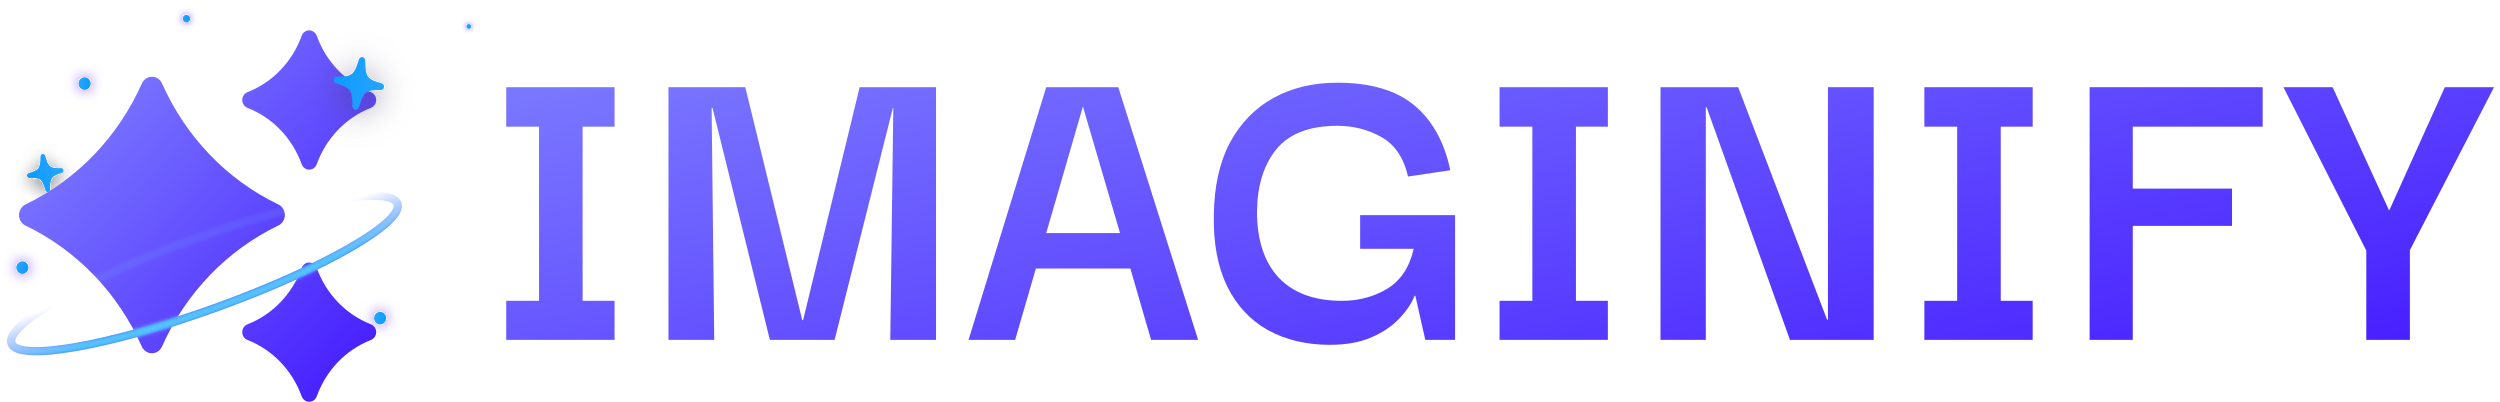
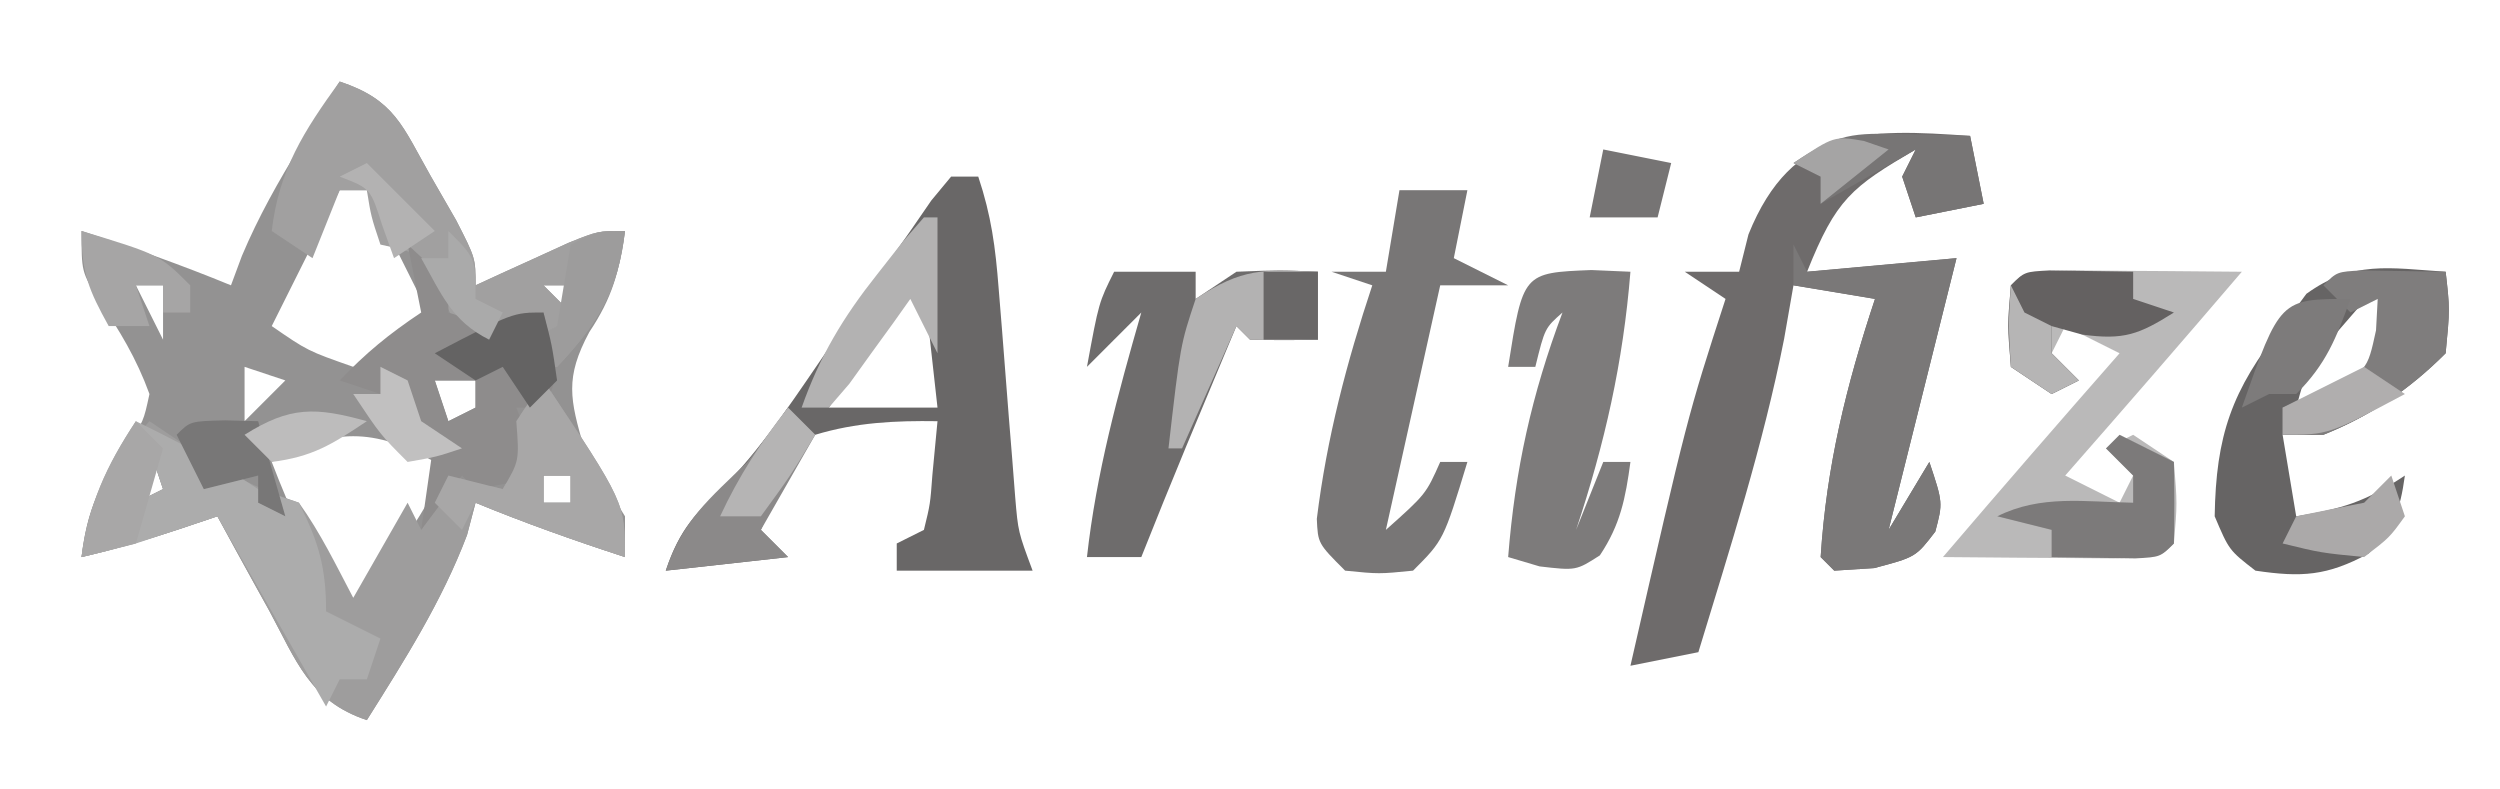
- <svg xmlns="http://www.w3.org/2000/svg" width="168" height="27" viewBox="0 0 168 27" fill="none">
-   <path d="M41.298 20.216V22.84H34.019V20.216H36.223V8.514H34.019V5.86H41.298V8.514H39.152V20.216H41.298ZM44.921 22.84V5.86H50.083L53.911 21.513H53.969L57.768 5.86H62.901V22.84H59.827L60.03 7.247H60.001L56.086 22.84H51.736L47.879 7.247H47.821L47.995 22.84H44.921ZM65.086 22.84L70.306 5.86H75.149L80.514 22.84H77.353L75.961 18.045H69.61L68.218 22.84H65.086ZM72.771 7.157L70.306 15.662H75.265L72.771 7.157ZM89.371 23.172C87.786 23.172 86.394 22.84 85.195 22.177C84.016 21.513 83.107 20.538 82.469 19.251C81.831 17.944 81.532 16.346 81.57 14.456C81.59 12.545 81.947 10.927 82.643 9.6C83.359 8.273 84.335 7.267 85.572 6.584C86.81 5.9 88.24 5.558 89.864 5.558C92.088 5.558 93.808 6.061 95.026 7.066C96.244 8.072 97.056 9.529 97.462 11.44L94.62 11.862C94.33 10.595 93.731 9.71 92.822 9.208C91.933 8.705 90.947 8.454 89.864 8.454C88.008 8.454 86.645 8.976 85.775 10.022C84.925 11.068 84.49 12.465 84.47 14.214C84.47 16.145 84.963 17.632 85.949 18.678C86.935 19.703 88.347 20.216 90.183 20.216C91.305 20.216 92.32 19.945 93.228 19.402C94.137 18.839 94.727 17.944 94.997 16.718H91.401V14.456H97.781V22.84H95.78L95.113 19.884H95.055C94.862 20.387 94.523 20.89 94.04 21.392C93.576 21.895 92.958 22.317 92.184 22.659C91.411 23.001 90.473 23.172 89.371 23.172ZM108.049 20.216V22.84H100.77V20.216H102.974V8.514H100.77V5.86H108.049V8.514H105.903V20.216H108.049ZM122.837 5.86H125.911V22.84H120.285L114.688 7.217H114.63V22.84H111.585V5.86H116.805L122.779 21.483H122.837V5.86ZM136.596 20.216V22.84H129.317V20.216H131.521V8.514H129.317V5.86H136.596V8.514H134.45V20.216H136.596ZM143.322 22.84H140.422V5.86H152.051V8.514H143.322V12.676H149.992V15.179H143.322V22.84ZM159.015 22.84V16.838L153.447 5.86H156.753L160.552 14.154L164.293 5.86H167.599L161.944 16.808V22.84H159.015Z" fill="url(#paint0_linear_2164_2166)" />
-   <g filter="url(#filter0_d_2164_2166)">
-     <path d="M31.499 1.941C31.585 1.941 31.655 1.868 31.655 1.778C31.655 1.688 31.585 1.615 31.499 1.615C31.412 1.615 31.342 1.688 31.342 1.778C31.342 1.868 31.412 1.941 31.499 1.941Z" fill="url(#paint1_linear_2164_2166)" />
-   </g>
-   <g filter="url(#filter1_d_2164_2166)">
-     <path d="M5.684 6.038C5.909 6.038 6.09 5.849 6.09 5.616C6.09 5.383 5.909 5.193 5.684 5.193C5.46 5.193 5.278 5.383 5.278 5.616C5.278 5.849 5.46 6.038 5.684 6.038Z" fill="url(#paint2_linear_2164_2166)" />
-   </g>
-   <g filter="url(#filter2_d_2164_2166)">
-     <path d="M1.502 18.406C1.726 18.406 1.908 18.217 1.908 17.984C1.908 17.751 1.726 17.562 1.502 17.562C1.278 17.562 1.096 17.751 1.096 17.984C1.096 18.217 1.278 18.406 1.502 18.406Z" fill="url(#paint3_linear_2164_2166)" />
-   </g>
-   <g filter="url(#filter3_d_2164_2166)">
-     <path d="M25.543 21.802C25.767 21.802 25.949 21.613 25.949 21.379C25.949 21.146 25.767 20.957 25.543 20.957C25.319 20.957 25.137 21.146 25.137 21.379C25.137 21.613 25.319 21.802 25.543 21.802Z" fill="url(#paint4_linear_2164_2166)" />
-   </g>
-   <g filter="url(#filter4_d_2164_2166)">
-     <path d="M6.528 14.652C6.614 14.652 6.684 14.579 6.684 14.489C6.684 14.399 6.614 14.326 6.528 14.326C6.441 14.326 6.371 14.399 6.371 14.489C6.371 14.579 6.441 14.652 6.528 14.652Z" fill="url(#paint5_linear_2164_2166)" />
-   </g>
-   <g filter="url(#filter5_d_2164_2166)">
-     <path d="M12.524 1.512C12.66 1.512 12.77 1.397 12.77 1.256C12.77 1.115 12.66 1 12.524 1C12.388 1 12.278 1.115 12.278 1.256C12.278 1.397 12.388 1.512 12.524 1.512Z" fill="url(#paint6_linear_2164_2166)" />
-   </g>
-   <g filter="url(#filter6_d_2164_2166)">
-     <path d="M3.228 12.906C3.148 12.919 3.073 12.868 3.049 12.783C2.828 12.029 2.711 11.937 1.985 11.965C1.902 11.967 1.828 11.906 1.816 11.823C1.804 11.739 1.856 11.659 1.936 11.634C2.63 11.42 2.705 11.316 2.722 10.526C2.724 10.438 2.779 10.367 2.857 10.354C2.939 10.342 3.012 10.393 3.038 10.477C3.257 11.231 3.374 11.322 4.099 11.295C4.185 11.293 4.257 11.352 4.269 11.438C4.281 11.521 4.231 11.6 4.149 11.626C3.454 11.842 3.38 11.945 3.365 12.735C3.361 12.824 3.305 12.894 3.228 12.906Z" fill="url(#paint7_linear_2164_2166)" />
-   </g>
-   <path d="M16.63 6.194C16.419 6.276 16.278 6.486 16.278 6.72C16.278 6.954 16.419 7.164 16.63 7.247C18.313 7.903 19.641 9.284 20.272 11.034C20.352 11.254 20.553 11.4 20.778 11.4C21.003 11.4 21.205 11.254 21.285 11.034C21.916 9.284 23.244 7.903 24.927 7.247C25.138 7.164 25.278 6.954 25.278 6.72C25.278 6.486 25.138 6.276 24.927 6.194C23.244 5.537 21.916 4.156 21.285 2.406C21.205 2.186 21.003 2.04 20.778 2.04C20.553 2.04 20.352 2.186 20.272 2.406C19.641 4.156 18.313 5.537 16.63 6.194ZM10.892 5.613C10.771 5.336 10.503 5.16 10.213 5.16C9.922 5.16 9.655 5.336 9.533 5.613C7.936 9.2 5.164 12.082 1.714 13.74C1.447 13.867 1.278 14.145 1.278 14.452C1.278 14.759 1.447 15.032 1.714 15.159C5.163 16.815 7.937 19.698 9.528 23.285C9.65 23.563 9.917 23.739 10.208 23.739C10.499 23.739 10.766 23.563 10.888 23.285C12.482 19.695 15.254 16.812 18.706 15.154C18.974 15.027 19.142 14.749 19.142 14.447C19.142 14.145 18.974 13.867 18.706 13.74C15.257 12.085 12.485 9.2 10.892 5.613ZM20.272 18.006C19.641 19.756 18.313 21.137 16.63 21.794C16.419 21.876 16.278 22.086 16.278 22.32C16.278 22.554 16.419 22.764 16.63 22.846C18.313 23.503 19.641 24.884 20.272 26.634C20.352 26.854 20.553 27 20.778 27C21.003 27 21.205 26.854 21.285 26.634C21.916 24.884 23.244 23.503 24.927 22.846C25.138 22.764 25.278 22.554 25.278 22.32C25.278 22.086 25.138 21.876 24.927 21.794C23.244 21.137 21.916 19.756 21.285 18.006C21.205 17.786 21.003 17.64 20.778 17.64C20.553 17.64 20.352 17.786 20.272 18.006Z" fill="url(#paint8_linear_2164_2166)" />
-   <path d="M12.972 16.086C5.808 18.673 0.343 21.799 0.766 23.067C1.19 24.334 7.341 23.264 14.505 20.677C21.669 18.089 27.133 14.964 26.71 13.696C26.287 12.428 20.136 13.498 12.972 16.086Z" stroke="url(#paint9_linear_2164_2166)" stroke-width="0.549" />
-   <g style="mix-blend-mode:screen" filter="url(#filter7_f_2164_2166)">
-     <path d="M12.972 16.085C5.808 18.673 0.343 21.799 0.766 23.066C1.19 24.334 7.341 23.264 14.505 20.677C21.669 18.089 27.133 14.963 26.71 13.696C26.287 12.428 20.136 13.498 12.972 16.085Z" stroke="url(#paint10_linear_2164_2166)" stroke-width="0.549" />
-   </g>
-   <g filter="url(#filter8_d_2164_2166)">
-     <path d="M23.872 7.362C23.762 7.345 23.683 7.247 23.684 7.126C23.679 6.038 23.559 5.869 22.591 5.606C22.479 5.575 22.405 5.463 22.421 5.348C22.437 5.232 22.536 5.149 22.652 5.148C23.65 5.152 23.789 5.046 24.113 4.009C24.149 3.894 24.248 3.823 24.357 3.839C24.469 3.856 24.547 3.954 24.549 4.076C24.551 5.161 24.67 5.33 25.637 5.593C25.752 5.627 25.825 5.735 25.808 5.853C25.793 5.968 25.696 6.051 25.577 6.051C24.577 6.05 24.441 6.155 24.119 7.192C24.08 7.308 23.979 7.378 23.872 7.362Z" fill="url(#paint11_linear_2164_2166)" />
-   </g>
-   <defs>
-     <filter id="filter0_d_2164_2166" x="31.001" y="1.274" width="0.996" height="1.009" filterUnits="userSpaceOnUse" color-interpolation-filters="sRGB">
-       <feFlood flood-opacity="0" result="BackgroundImageFix" />
-       <feColorMatrix in="SourceAlpha" type="matrix" values="0 0 0 0 0 0 0 0 0 0 0 0 0 0 0 0 0 0 127 0" result="hardAlpha" />
-       <feOffset />
-       <feGaussianBlur stdDeviation="0.171" />
-       <feComposite in2="hardAlpha" operator="out" />
-       <feColorMatrix type="matrix" values="0 0 0 0 0.592 0 0 0 0 0.392 0 0 0 0 1 0 0 0 1 0" />
-       <feBlend mode="normal" in2="BackgroundImageFix" result="effect1_dropShadow_2164_2166" />
-       <feBlend mode="normal" in="SourceGraphic" in2="effect1_dropShadow_2164_2166" result="shape" />
-     </filter>
-     <filter id="filter1_d_2164_2166" x="4.392" y="4.308" width="2.584" height="2.616" filterUnits="userSpaceOnUse" color-interpolation-filters="sRGB">
-       <feFlood flood-opacity="0" result="BackgroundImageFix" />
-       <feColorMatrix in="SourceAlpha" type="matrix" values="0 0 0 0 0 0 0 0 0 0 0 0 0 0 0 0 0 0 127 0" result="hardAlpha" />
-       <feOffset />
-       <feGaussianBlur stdDeviation="0.443" />
-       <feComposite in2="hardAlpha" operator="out" />
-       <feColorMatrix type="matrix" values="0 0 0 0 0.592 0 0 0 0 0.392 0 0 0 0 1 0 0 0 1 0" />
-       <feBlend mode="normal" in2="BackgroundImageFix" result="effect1_dropShadow_2164_2166" />
-       <feBlend mode="normal" in="SourceGraphic" in2="effect1_dropShadow_2164_2166" result="shape" />
-     </filter>
-     <filter id="filter2_d_2164_2166" x="0.21" y="16.676" width="2.584" height="2.616" filterUnits="userSpaceOnUse" color-interpolation-filters="sRGB">
-       <feFlood flood-opacity="0" result="BackgroundImageFix" />
-       <feColorMatrix in="SourceAlpha" type="matrix" values="0 0 0 0 0 0 0 0 0 0 0 0 0 0 0 0 0 0 127 0" result="hardAlpha" />
-       <feOffset />
-       <feGaussianBlur stdDeviation="0.443" />
-       <feComposite in2="hardAlpha" operator="out" />
-       <feColorMatrix type="matrix" values="0 0 0 0 0.592 0 0 0 0 0.392 0 0 0 0 1 0 0 0 1 0" />
-       <feBlend mode="normal" in2="BackgroundImageFix" result="effect1_dropShadow_2164_2166" />
-       <feBlend mode="normal" in="SourceGraphic" in2="effect1_dropShadow_2164_2166" result="shape" />
-     </filter>
-     <filter id="filter3_d_2164_2166" x="24.251" y="20.071" width="2.584" height="2.616" filterUnits="userSpaceOnUse" color-interpolation-filters="sRGB">
-       <feFlood flood-opacity="0" result="BackgroundImageFix" />
-       <feColorMatrix in="SourceAlpha" type="matrix" values="0 0 0 0 0 0 0 0 0 0 0 0 0 0 0 0 0 0 127 0" result="hardAlpha" />
-       <feOffset />
-       <feGaussianBlur stdDeviation="0.443" />
-       <feComposite in2="hardAlpha" operator="out" />
-       <feColorMatrix type="matrix" values="0 0 0 0 0.592 0 0 0 0 0.392 0 0 0 0 1 0 0 0 1 0" />
-       <feBlend mode="normal" in2="BackgroundImageFix" result="effect1_dropShadow_2164_2166" />
-       <feBlend mode="normal" in="SourceGraphic" in2="effect1_dropShadow_2164_2166" result="shape" />
-     </filter>
-     <filter id="filter4_d_2164_2166" x="6.03" y="13.984" width="0.996" height="1.009" filterUnits="userSpaceOnUse" color-interpolation-filters="sRGB">
-       <feFlood flood-opacity="0" result="BackgroundImageFix" />
-       <feColorMatrix in="SourceAlpha" type="matrix" values="0 0 0 0 0 0 0 0 0 0 0 0 0 0 0 0 0 0 127 0" result="hardAlpha" />
-       <feOffset />
-       <feGaussianBlur stdDeviation="0.171" />
-       <feComposite in2="hardAlpha" operator="out" />
-       <feColorMatrix type="matrix" values="0 0 0 0 0.592 0 0 0 0 0.392 0 0 0 0 1 0 0 0 1 0" />
-       <feBlend mode="normal" in2="BackgroundImageFix" result="effect1_dropShadow_2164_2166" />
-       <feBlend mode="normal" in="SourceGraphic" in2="effect1_dropShadow_2164_2166" result="shape" />
-     </filter>
-     <filter id="filter5_d_2164_2166" x="11.742" y="0.463" width="1.565" height="1.585" filterUnits="userSpaceOnUse" color-interpolation-filters="sRGB">
-       <feFlood flood-opacity="0" result="BackgroundImageFix" />
-       <feColorMatrix in="SourceAlpha" type="matrix" values="0 0 0 0 0 0 0 0 0 0 0 0 0 0 0 0 0 0 127 0" result="hardAlpha" />
-       <feOffset />
-       <feGaussianBlur stdDeviation="0.268" />
-       <feComposite in2="hardAlpha" operator="out" />
-       <feColorMatrix type="matrix" values="0 0 0 0 0.592 0 0 0 0 0.392 0 0 0 0 1 0 0 0 1 0" />
-       <feBlend mode="normal" in2="BackgroundImageFix" result="effect1_dropShadow_2164_2166" />
-       <feBlend mode="normal" in="SourceGraphic" in2="effect1_dropShadow_2164_2166" result="shape" />
-     </filter>
-     <filter id="filter6_d_2164_2166" x="0.732" y="9.553" width="4.62" height="4.719" filterUnits="userSpaceOnUse" color-interpolation-filters="sRGB">
-       <feFlood flood-opacity="0" result="BackgroundImageFix" />
-       <feColorMatrix in="SourceAlpha" type="matrix" values="0 0 0 0 0 0 0 0 0 0 0 0 0 0 0 0 0 0 127 0" result="hardAlpha" />
-       <feOffset dy="0.282" />
-       <feGaussianBlur stdDeviation="0.541" />
-       <feComposite in2="hardAlpha" operator="out" />
-       <feColorMatrix type="matrix" values="0 0 0 0 0.221 0 0 0 0 0.21 0 0 0 0 0.242 0 0 0 0.6 0" />
-       <feBlend mode="normal" in2="BackgroundImageFix" result="effect1_dropShadow_2164_2166" />
-       <feBlend mode="normal" in="SourceGraphic" in2="effect1_dropShadow_2164_2166" result="shape" />
-     </filter>
-     <filter id="filter7_f_2164_2166" x="0.216" y="12.631" width="27.044" height="11.499" filterUnits="userSpaceOnUse" color-interpolation-filters="sRGB">
-       <feFlood flood-opacity="0" result="BackgroundImageFix" />
-       <feBlend mode="normal" in="SourceGraphic" in2="BackgroundImageFix" result="shape" />
-       <feGaussianBlur stdDeviation="0.127" result="effect1_foregroundBlur_2164_2166" />
-     </filter>
-     <filter id="filter8_d_2164_2166" x="20.288" y="2.261" width="7.653" height="7.788" filterUnits="userSpaceOnUse" color-interpolation-filters="sRGB">
-       <feFlood flood-opacity="0" result="BackgroundImageFix" />
-       <feColorMatrix in="SourceAlpha" type="matrix" values="0 0 0 0 0 0 0 0 0 0 0 0 0 0 0 0 0 0 127 0" result="hardAlpha" />
-       <feOffset dy="0.555" />
-       <feGaussianBlur stdDeviation="1.065" />
-       <feComposite in2="hardAlpha" operator="out" />
-       <feColorMatrix type="matrix" values="0 0 0 0 0.297 0 0 0 0 0.244 0 0 0 0 0.404 0 0 0 0.6 0" />
-       <feBlend mode="normal" in2="BackgroundImageFix" result="effect1_dropShadow_2164_2166" />
-       <feBlend mode="normal" in="SourceGraphic" in2="effect1_dropShadow_2164_2166" result="shape" />
-     </filter>
-     <linearGradient id="paint0_linear_2164_2166" x1="32.279" y1="-4.2" x2="45.114" y2="53.252" gradientUnits="userSpaceOnUse">
-       <stop stop-color="#868CFF" />
-       <stop offset="1" stop-color="#4318FF" />
-     </linearGradient>
-     <linearGradient id="paint1_linear_2164_2166" x1="31.352" y1="1.761" x2="31.663" y2="1.768" gradientUnits="userSpaceOnUse">
-       <stop stop-color="#26A4FF" />
-       <stop offset="1" stop-color="#0D9AFF" />
-     </linearGradient>
-     <linearGradient id="paint2_linear_2164_2166" x1="5.302" y1="5.572" x2="6.11" y2="5.588" gradientUnits="userSpaceOnUse">
-       <stop stop-color="#26A4FF" />
-       <stop offset="1" stop-color="#0D9AFF" />
-     </linearGradient>
-     <linearGradient id="paint3_linear_2164_2166" x1="1.12" y1="17.94" x2="1.928" y2="17.957" gradientUnits="userSpaceOnUse">
-       <stop stop-color="#26A4FF" />
-       <stop offset="1" stop-color="#0D9AFF" />
-     </linearGradient>
-     <linearGradient id="paint4_linear_2164_2166" x1="25.161" y1="21.336" x2="25.968" y2="21.352" gradientUnits="userSpaceOnUse">
-       <stop stop-color="#26A4FF" />
-       <stop offset="1" stop-color="#0D9AFF" />
-     </linearGradient>
-     <linearGradient id="paint5_linear_2164_2166" x1="6.38" y1="14.472" x2="6.692" y2="14.478" gradientUnits="userSpaceOnUse">
-       <stop stop-color="#26A4FF" />
-       <stop offset="1" stop-color="#0D9AFF" />
-     </linearGradient>
-     <linearGradient id="paint6_linear_2164_2166" x1="12.293" y1="1.229" x2="12.782" y2="1.239" gradientUnits="userSpaceOnUse">
-       <stop stop-color="#26A4FF" />
-       <stop offset="1" stop-color="#0D9AFF" />
-     </linearGradient>
-     <linearGradient id="paint7_linear_2164_2166" x1="4.177" y1="11.317" x2="1.741" y2="11.721" gradientUnits="userSpaceOnUse">
-       <stop stop-color="#26A4FF" />
-       <stop offset="1" stop-color="#0D9AFF" />
-     </linearGradient>
-     <linearGradient id="paint8_linear_2164_2166" x1="1.278" y1="2.04" x2="26.219" y2="26.022" gradientUnits="userSpaceOnUse">
-       <stop stop-color="#868CFF" />
-       <stop offset="1" stop-color="#4318FF" />
-     </linearGradient>
-     <linearGradient id="paint9_linear_2164_2166" x1="1.183" y1="24.803" x2="0.114" y2="21.789" gradientUnits="userSpaceOnUse">
-       <stop stop-color="#3F5FFF" />
-       <stop offset="1" stop-color="#3F5FFF" stop-opacity="0" />
-     </linearGradient>
-     <linearGradient id="paint10_linear_2164_2166" x1="1.183" y1="24.802" x2="0.114" y2="21.789" gradientUnits="userSpaceOnUse">
-       <stop stop-color="#1DA0FF" />
-       <stop offset="1" stop-color="#199FFF" stop-opacity="0.13" />
-     </linearGradient>
-     <linearGradient id="paint11_linear_2164_2166" x1="25.733" y1="5.656" x2="22.352" y2="5.259" gradientUnits="userSpaceOnUse">
-       <stop stop-color="#26A4FF" />
-       <stop offset="1" stop-color="#0D9AFF" />
-     </linearGradient>
-   </defs>
+ <svg xmlns="http://www.w3.org/2000/svg" version="1.1" width="184" height="58">
+   <path d="M0 0 C4.061 1.354 4.603 3.263 6.688 6.938 C7.31 8.019 7.933 9.101 8.574 10.215 C10 13 10 13 10 15 C10.626 14.711 11.253 14.422 11.898 14.125 C13.124 13.568 13.124 13.568 14.375 13 C15.187 12.629 15.999 12.258 16.836 11.875 C19 11 19 11 21 11 C20.57 14.007 20.078 15.883 18.375 18.438 C16.567 21.807 16.942 23.373 18 27 C18.977 28.68 19.974 30.349 21 32 C21 32.99 21 33.98 21 35 C17.276 33.787 13.622 32.491 10 31 C9.691 32.176 9.691 32.176 9.375 33.375 C7.51 38.293 4.791 42.558 2 47 C-2.201 45.6 -3.191 42.632 -5.188 38.938 C-5.556 38.274 -5.924 37.611 -6.303 36.928 C-7.21 35.29 -8.106 33.645 -9 32 C-9.941 32.317 -10.882 32.634 -11.852 32.961 C-14.233 33.747 -16.561 34.437 -19 35 C-18.577 31.508 -17.674 29.514 -15.625 26.75 C-14.435 25.017 -14.435 25.017 -14 23 C-14.951 20.383 -16.205 18.316 -17.766 16.016 C-19 14 -19 14 -19 11 C-15.276 12.213 -11.622 13.509 -8 15 C-7.734 14.285 -7.469 13.569 -7.195 12.832 C-5.971 9.931 -4.52 7.37 -2.875 4.688 C-2.336 3.804 -1.797 2.921 -1.242 2.012 C-0.832 1.348 -0.422 0.684 0 0 Z M3 6 C4 8 4 8 4 8 Z M0 8 C-1.65 11.3 -3.3 14.6 -5 18 C-2.352 19.825 -2.352 19.825 1 21 C4.352 19.825 4.352 19.825 7 18 C5.35 14.7 3.7 11.4 2 8 C1.34 8 0.68 8 0 8 Z M-15 15 C-14.34 16.32 -13.68 17.64 -13 19 C-13 17.68 -13 16.36 -13 15 C-13.66 15 -14.32 15 -15 15 Z M15 15 C15.66 15.66 16.32 16.32 17 17 C17 16.34 17 15.68 17 15 C16.34 15 15.68 15 15 15 Z M-13 19 C-12 21 -12 21 -12 21 Z M-7 21 C-7 22.32 -7 23.64 -7 25 C-6.01 24.01 -5.02 23.02 -4 22 C-4.99 21.67 -5.98 21.34 -7 21 Z M7 22 C7.33 22.99 7.66 23.98 8 25 C8.66 24.67 9.32 24.34 10 24 C10 23.34 10 22.68 10 22 C9.01 22 8.02 22 7 22 Z M-5 28 C-3.55 31.791 -1.848 35.387 0 39 C2.956 36.248 5.116 33.58 7 30 C7 29.34 7 28.68 7 28 C2.58 25.474 -0.58 25.474 -5 28 Z M-14 27 C-14.33 28.32 -14.66 29.64 -15 31 C-14.34 30.67 -13.68 30.34 -13 30 C-13.33 29.01 -13.66 28.02 -14 27 Z M15 29 C15 29.66 15 30.32 15 31 C15.66 31 16.32 31 17 31 C17 30.34 17 29.68 17 29 C16.34 29 15.68 29 15 29 Z " fill="#939292" transform="translate(25,6)" />
+   <path d="M0 0 C0.33 1.65 0.66 3.3 1 5 C-0.65 5.33 -2.3 5.66 -4 6 C-4.33 5.01 -4.66 4.02 -5 3 C-4.67 2.34 -4.34 1.68 -4 1 C-8.749 3.788 -9.858 4.645 -12 10 C-8.37 9.67 -4.74 9.34 -1 9 C-2.667 15.667 -4.333 22.333 -6 29 C-5.01 27.35 -4.02 25.7 -3 24 C-2 27 -2 27 -2.562 29.125 C-4 31 -4 31 -7.062 31.812 C-8.032 31.874 -9.001 31.936 -10 32 C-10.33 31.67 -10.66 31.34 -11 31 C-10.575 24.307 -9.108 18.351 -7 12 C-9.97 11.505 -9.97 11.505 -13 11 C-13.227 12.299 -13.454 13.599 -13.688 14.938 C-15.236 22.769 -17.681 30.37 -20 38 C-22.475 38.495 -22.475 38.495 -25 39 C-20.809 20.66 -20.809 20.66 -18 12 C-18.99 11.34 -19.98 10.68 -21 10 C-19.68 10 -18.36 10 -17 10 C-16.773 9.092 -16.546 8.185 -16.312 7.25 C-13.089 -0.733 -7.647 -0.535 0 0 Z " fill="#6E6B6B" transform="translate(145,10)" />
+   <path d="M0 0 C0.66 0 1.32 0 2 0 C2.964 2.893 3.265 5.195 3.5 8.219 C3.624 9.74 3.624 9.74 3.75 11.293 C3.917 13.431 4.083 15.569 4.25 17.707 C4.374 19.229 4.374 19.229 4.5 20.781 C4.572 21.71 4.644 22.639 4.719 23.596 C4.934 26.141 4.934 26.141 6 29 C2.7 29 -0.6 29 -4 29 C-4 28.34 -4 27.68 -4 27 C-3.34 26.67 -2.68 26.34 -2 26 C-1.535 24.105 -1.535 24.105 -1.375 21.938 C-1.251 20.638 -1.127 19.339 -1 18 C-4.131 17.953 -6.992 18.089 -10 19 C-12.039 21.226 -12.814 23.163 -14 26 C-13.34 26.66 -12.68 27.32 -12 28 C-14.97 28.33 -17.94 28.66 -21 29 C-19.957 25.872 -18.776 24.766 -16.462 22.543 C-13.555 19.474 -11.267 15.912 -8.875 12.438 C-7.831 10.936 -6.787 9.435 -5.742 7.934 C-5.059 6.944 -5.059 6.944 -4.363 5.935 C-3.913 5.297 -3.463 4.658 -3 4 C-2.49 3.259 -1.979 2.518 -1.454 1.754 C-0.974 1.175 -0.494 0.596 0 0 Z M-3 8 C-4.057 9.475 -5.071 10.981 -6.062 12.5 C-6.884 13.753 -6.884 13.753 -7.723 15.031 C-8.355 16.006 -8.355 16.006 -9 17 C-6.36 17 -3.72 17 -1 17 C-1.33 14.03 -1.66 11.06 -2 8 C-2.33 8 -2.66 8 -3 8 Z " fill="#696767" transform="translate(70,13)" />
+   <path d="M0 0 C6 9 6 9 6 13 C2.276 11.787 -1.378 10.491 -5 9 C-5.309 10.176 -5.309 10.176 -5.625 11.375 C-7.49 16.293 -10.209 20.558 -13 25 C-17.201 23.6 -18.191 20.632 -20.188 16.938 C-20.556 16.274 -20.924 15.611 -21.303 14.928 C-22.21 13.29 -23.106 11.645 -24 10 C-24.941 10.317 -25.882 10.634 -26.852 10.961 C-29.233 11.747 -31.561 12.437 -34 13 C-33.497 8.599 -31.912 6.288 -29 3 C-28.051 3.639 -27.102 4.279 -26.125 4.938 C-23.251 6.834 -21.238 7.921 -18 9 C-16.41 11.217 -15.277 13.579 -14 16 C-12.68 13.69 -11.36 11.38 -10 9 C-9.67 9.66 -9.34 10.32 -9 11 C-8.34 9.68 -7.68 8.36 -7 7 C-5.68 7.33 -4.36 7.66 -3 8 C-1.776 5.925 -1.776 5.925 -2 3 C-1.34 2.01 -0.68 1.02 0 0 Z M-29 5 C-29.33 6.32 -29.66 7.64 -30 9 C-29.34 8.67 -28.68 8.34 -28 8 C-28.33 7.01 -28.66 6.02 -29 5 Z M0 7 C0 7.66 0 8.32 0 9 C0.66 9 1.32 9 2 9 C2 8.34 2 7.68 2 7 C1.34 7 0.68 7 0 7 Z " fill="#9E9D9D" transform="translate(40,28)" />
+   <path d="M0 0 C1.488 0.007 2.977 0.019 4.465 0.035 C5.223 0.04 5.982 0.044 6.764 0.049 C8.643 0.061 10.523 0.079 12.402 0.098 C8.104 5.129 3.768 10.125 -0.598 15.098 C0.722 15.758 2.042 16.418 3.402 17.098 C3.732 16.438 4.062 15.778 4.402 15.098 C3.742 14.438 3.082 13.778 2.402 13.098 C3.062 12.768 3.722 12.438 4.402 12.098 C5.392 12.758 6.382 13.418 7.402 14.098 C7.652 17.16 7.652 17.16 7.402 20.098 C6.402 21.098 6.402 21.098 2.805 21.195 C1.316 21.189 -0.172 21.177 -1.66 21.16 C-2.419 21.156 -3.177 21.151 -3.959 21.146 C-5.839 21.135 -7.718 21.117 -9.598 21.098 C-5.3 16.066 -0.963 11.07 3.402 6.098 C2.082 5.438 0.762 4.778 -0.598 4.098 C-0.928 4.758 -1.258 5.418 -1.598 6.098 C-0.938 6.758 -0.278 7.418 0.402 8.098 C-0.588 8.593 -0.588 8.593 -1.598 9.098 C-2.588 8.438 -3.578 7.778 -4.598 7.098 C-4.848 4.035 -4.848 4.035 -4.598 1.098 C-3.598 0.098 -3.598 0.098 0 0 Z " fill="#BAB9B9" transform="translate(152.5977,19.90234)" />
+   <path d="M0 0 C0.312 2.75 0.312 2.75 0 6 C-2.657 8.657 -5.507 10.603 -9 12 C-9.99 12 -10.98 12 -12 12 C-11.67 13.98 -11.34 15.96 -11 18 C-7.625 17.453 -5.918 16.945 -3 15 C-3.362 17.624 -3.827 18.82 -5.688 20.75 C-8.718 22.388 -10.605 22.506 -14 22 C-15.938 20.5 -15.938 20.5 -17 18 C-16.904 12.06 -15.765 8.733 -12 4 C-11.422 3.216 -10.845 2.433 -10.25 1.625 C-6.836 -0.841 -4.144 -0.276 0 0 Z M-5 1 C-5.804 1.928 -6.609 2.856 -7.438 3.812 C-8.116 4.596 -8.116 4.596 -8.809 5.395 C-10.209 7.107 -10.209 7.107 -11 10 C-7.347 8.75 -6.219 8.329 -4 5 C-4.308 2.847 -4.308 2.847 -5 1 Z " fill="#666464" transform="translate(180,20)" />
+   <path d="M0 0 C1.65 0 3.3 0 5 0 C4.67 1.65 4.34 3.3 4 5 C5.32 5.66 6.64 6.32 8 7 C6.35 7 4.7 7 3 7 C1.68 12.94 0.36 18.88 -1 25 C1.947 22.369 1.947 22.369 3 20 C3.66 20 4.32 20 5 20 C3.25 25.75 3.25 25.75 1 28 C-1.5 28.25 -1.5 28.25 -4 28 C-6 26 -6 26 -6.082 24.188 C-5.348 18.229 -3.89 12.694 -2 7 C-2.99 6.67 -3.98 6.34 -5 6 C-3.68 6 -2.36 6 -1 6 C-0.67 4.02 -0.34 2.04 0 0 Z " fill="#787676" transform="translate(103,14)" />
+   <path d="M0 0 C1.98 0 3.96 0 6 0 C6 0.66 6 1.32 6 2 C6.99 1.34 7.98 0.68 9 0 C12.188 -0.125 12.188 -0.125 15 0 C15 1.65 15 3.3 15 5 C13.334 5.043 11.666 5.041 10 5 C9.67 4.67 9.34 4.34 9 4 C8.208 5.896 7.416 7.792 6.625 9.688 C5.964 11.271 5.964 11.271 5.289 12.887 C4.172 15.584 3.077 18.287 2 21 C0.68 21 -0.64 21 -2 21 C-1.312 14.808 0.28 8.98 2 3 C1.67 3.33 1.34 3.66 1 4 C0 5 -1 6 -2 7 C-1.125 2.25 -1.125 2.25 0 0 Z " fill="#6E6C6C" transform="translate(82,20)" />
+   <path d="M0 0 C4.061 1.354 4.603 3.263 6.688 6.938 C7.31 8.019 7.933 9.101 8.574 10.215 C10 13 10 13 10 15 C10.626 14.711 11.253 14.422 11.898 14.125 C12.716 13.754 13.533 13.383 14.375 13 C15.187 12.629 15.999 12.258 16.836 11.875 C19 11 19 11 21 11 C20.499 15.385 19.017 17.8 16 21 C15.34 21 14.68 21 14 21 C14 19.68 14 18.36 14 17 C12.35 17.66 10.7 18.32 9 19 C8.567 18.031 8.134 17.061 7.688 16.062 C6.299 12.723 6.299 12.723 3 12 C2.312 9.938 2.312 9.938 2 8 C1.34 8 0.68 8 0 8 C-0.66 9.65 -1.32 11.3 -2 13 C-2.99 12.34 -3.98 11.68 -5 11 C-4.469 6.485 -2.634 3.653 0 0 Z M3 6 C4 8 4 8 4 8 Z M15 15 C15.66 15.66 16.32 16.32 17 17 C17 16.34 17 15.68 17 15 C16.34 15 15.68 15 15 15 Z " fill="#A1A0A0" transform="translate(25,6)" />
+   <path d="M0 0 C0.949 0.041 1.897 0.083 2.875 0.125 C2.335 6.815 0.988 12.76 -1.125 19.125 C-0.465 17.475 0.195 15.825 0.875 14.125 C1.535 14.125 2.195 14.125 2.875 14.125 C2.513 16.804 2.135 18.735 0.625 21 C-1.125 22.125 -1.125 22.125 -3.812 21.812 C-4.576 21.586 -5.339 21.359 -6.125 21.125 C-5.614 14.688 -4.396 9.166 -2.125 3.125 C-3.423 4.274 -3.423 4.274 -4.125 7.125 C-4.785 7.125 -5.445 7.125 -6.125 7.125 C-5.032 0.201 -5.032 0.201 0 0 Z " fill="#7D7B7B" transform="translate(117.125,19.875)" />
+   <path d="M0 0 C0.33 0.66 0.66 1.32 1 2 C6.445 1.505 6.445 1.505 12 1 C10.333 7.667 8.667 14.333 7 21 C7.99 19.35 8.98 17.7 10 16 C11 19 11 19 10.438 21.125 C9 23 9 23 5.938 23.812 C4.968 23.874 3.999 23.936 3 24 C2.67 23.67 2.34 23.34 2 23 C2.425 16.307 3.892 10.351 6 4 C3.03 3.505 3.03 3.505 0 3 C0 2.01 0 1.02 0 0 Z " fill="#7A7878" transform="translate(132,18)" />
+   <path d="M0 0 C1.5 1.375 1.5 1.375 3 3 C3 3.66 3 4.32 3 5 C6.133 6.044 6.99 5.934 10 5 C11.125 9.75 11.125 9.75 10 12 C9.34 12 8.68 12 8 12 C8.66 13.65 9.32 15.3 10 17 C8.344 17.382 6.675 17.714 5 18 C4.67 17.67 4.34 17.34 4 17 C3.01 18.32 2.02 19.64 1 21 C1.33 18.69 1.66 16.38 2 14 C1.01 13.34 0.02 12.68 -1 12 C-1.33 11.67 -1.66 11.34 -2 11 C-2.99 10.67 -3.98 10.34 -5 10 C-3.067 7.975 -1.368 6.579 1 5 C0.67 3.35 0.34 1.7 0 0 Z M2 10 C2.33 10.99 2.66 11.98 3 13 C3.66 12.67 4.32 12.34 5 12 C5 11.34 5 10.68 5 10 C4.01 10 3.02 10 2 10 Z " fill="#8E8C8C" transform="translate(30,18)" />
+   <path d="M0 0 C3.142 1.536 6.086 3.057 9 5 C9.99 5.33 10.98 5.66 12 6 C13.448 8.896 14 10.742 14 14 C15.32 14.66 16.64 15.32 18 16 C17.67 16.99 17.34 17.98 17 19 C16.34 19 15.68 19 15 19 C14.67 19.66 14.34 20.32 14 21 C10.04 14.07 10.04 14.07 6 7 C4.02 7.66 2.04 8.32 0 9 C-1.329 9.35 -2.661 9.691 -4 10 C-3.435 6.042 -2.191 3.334 0 0 Z M1 2 C0.67 3.32 0.34 4.64 0 6 C0.66 5.67 1.32 5.34 2 5 C1.67 4.01 1.34 3.02 1 2 Z " fill="#ACACAC" transform="translate(10,31)" />
+   <path d="M0 0 C2.051 0.033 4.102 0.065 6.152 0.098 C6.465 2.848 6.465 2.848 6.152 6.098 C3.495 8.755 0.645 10.701 -2.848 12.098 C-3.838 12.098 -4.828 12.098 -5.848 12.098 C-5.848 11.438 -5.848 10.778 -5.848 10.098 C-4.878 9.706 -3.909 9.314 -2.91 8.91 C0.374 7.422 0.374 7.422 1.027 4.41 C1.069 3.647 1.11 2.884 1.152 2.098 C0.162 2.593 0.162 2.593 -0.848 3.098 C-1.508 2.438 -2.168 1.778 -2.848 1.098 C-1.848 0.098 -1.848 0.098 0 0 Z " fill="#7F7D7D" transform="translate(173.8477,19.90234)" />
+   <path d="M0 0 C6 9 6 9 6 13 C2.276 11.787 -1.378 10.491 -5 9 C-5.33 9.66 -5.66 10.32 -6 11 C-6.66 10.34 -7.32 9.68 -8 9 C-7.67 8.34 -7.34 7.68 -7 7 C-5.02 7.495 -5.02 7.495 -3 8 C-1.776 5.925 -1.776 5.925 -2 3 C-1.34 2.01 -0.68 1.02 0 0 Z M0 7 C0 7.66 0 8.32 0 9 C0.66 9 1.32 9 2 9 C2 8.34 2 7.68 2 7 C1.34 7 0.68 7 0 7 Z " fill="#A8A7A7" transform="translate(40,28)" />
+   <path d="M0 0 C1.32 0.66 2.64 1.32 4 2 C4.043 4 4.041 6 4 8 C3 9 3 9 1.152 9.098 C-0.898 9.065 -2.949 9.033 -5 9 C-5 8.34 -5 7.68 -5 7 C-6.32 6.67 -7.64 6.34 -9 6 C-5.785 4.393 -2.564 4.943 1 5 C1 4.34 1 3.68 1 3 C0.34 2.34 -0.32 1.68 -1 1 C-0.67 0.67 -0.34 0.34 0 0 Z " fill="#7C7A7A" transform="translate(156,32)" />
+   <path d="M0 0 C2.051 0.033 4.102 0.065 6.152 0.098 C6.152 0.758 6.152 1.418 6.152 2.098 C7.142 2.428 8.132 2.758 9.152 3.098 C6.58 4.717 5.476 5.142 2.402 4.723 C1.66 4.516 0.917 4.31 0.152 4.098 C0.152 4.758 0.152 5.418 0.152 6.098 C0.812 6.758 1.472 7.418 2.152 8.098 C1.162 8.593 1.162 8.593 0.152 9.098 C-0.838 8.438 -1.828 7.778 -2.848 7.098 C-3.098 4.035 -3.098 4.035 -2.848 1.098 C-1.848 0.098 -1.848 0.098 0 0 Z " fill="#646161" transform="translate(150.8477,19.90234)" />
+   <path d="M0 0 C0 1.65 0 3.3 0 5 C-1.666 5.043 -3.334 5.041 -5 5 C-5.33 4.67 -5.66 4.34 -6 4 C-7.98 8.455 -7.98 8.455 -10 13 C-10.33 13 -10.66 13 -11 13 C-10.125 5.375 -10.125 5.375 -9 2 C-5.565 -0.29 -4.015 -0.178 0 0 Z " fill="#B3B2B2" transform="translate(97,20)" />
+   <path d="M0 0 C0.901 0.018 1.802 0.036 2.73 0.055 C3.418 0.078 4.105 0.101 4.812 0.125 C5.143 1.775 5.473 3.425 5.812 5.125 C4.162 5.455 2.513 5.785 0.812 6.125 C0.482 5.135 0.152 4.145 -0.188 3.125 C0.142 2.465 0.472 1.805 0.812 1.125 C-1.498 2.445 -3.808 3.765 -6.188 5.125 C-6.188 4.465 -6.188 3.805 -6.188 3.125 C-6.848 2.795 -7.508 2.465 -8.188 2.125 C-4.874 -0.084 -3.843 -0.1 0 0 Z " fill="#777575" transform="translate(140.1875,9.875)" />
+   <path d="M0 0 C0.66 0.66 1.32 1.32 2 2 C0.68 4.31 -0.64 6.62 -2 9 C-1.34 9.66 -0.68 10.32 0 11 C-4.455 11.495 -4.455 11.495 -9 12 C-7.757 8.272 -5.792 6.726 -3 4 C-1.972 2.688 -0.959 1.363 0 0 Z " fill="#8B8989" transform="translate(58,30)" />
+   <path d="M0 0 C0.33 0 0.66 0 1 0 C1 3.3 1 6.6 1 10 C0.34 8.68 -0.32 7.36 -1 6 C-1.41 6.577 -1.82 7.155 -2.242 7.75 C-3.05 8.864 -3.05 8.864 -3.875 10 C-4.409 10.742 -4.942 11.485 -5.492 12.25 C-5.99 12.828 -6.487 13.405 -7 14 C-7.66 14 -8.32 14 -9 14 C-7.654 10.191 -5.946 7.346 -3.438 4.188 C-2.817 3.397 -2.197 2.607 -1.559 1.793 C-0.787 0.905 -0.787 0.905 0 0 Z " fill="#B3B2B2" transform="translate(68,16)" />
+   <path d="M0 0 C5.75 1.75 5.75 1.75 8 4 C8 4.66 8 5.32 8 6 C7.34 6 6.68 6 6 6 C6 5.34 6 4.68 6 4 C5.34 4 4.68 4 4 4 C4.33 4.99 4.66 5.98 5 7 C4.01 7 3.02 7 2 7 C0.539 4.353 0 3.106 0 0 Z " fill="#A6A5A5" transform="translate(6,17)" />
+   <path d="M0 0 C-1.074 2.915 -1.778 4.778 -4 7 C-4.66 7 -5.32 7 -6 7 C-6.99 7.495 -6.99 7.495 -8 8 C-5.189 0 -5.189 0 0 0 Z " fill="#7D7B7B" transform="translate(173,22)" />
+   <path d="M0 0 C1.65 0.33 3.3 0.66 5 1 C4.67 2.32 4.34 3.64 4 5 C2.35 5 0.7 5 -1 5 C-0.67 3.35 -0.34 1.7 0 0 Z " fill="#767474" transform="translate(118,11)" />
+   <path d="M0 0 C-0.501 4.385 -1.983 6.8 -5 10 C-5.66 10 -6.32 10 -7 10 C-7 9.34 -7 8.68 -7 8 C-6.34 7.67 -5.68 7.34 -5 7 C-4.835 6.01 -4.67 5.02 -4.5 4 C-4.335 3.01 -4.17 2.02 -4 1 C-2 0 -2 0 0 0 Z " fill="#9D9C9C" transform="translate(46,17)" />
+   <path d="M0 0 C1.207 0.031 1.207 0.031 2.438 0.062 C3.098 2.373 3.757 4.683 4.438 7.062 C3.777 6.732 3.118 6.402 2.438 6.062 C2.438 5.402 2.438 4.742 2.438 4.062 C1.117 4.393 -0.203 4.723 -1.562 5.062 C-2.223 3.743 -2.882 2.422 -3.562 1.062 C-2.562 0.062 -2.562 0.062 0 0 Z " fill="#787777" transform="translate(16.5625,30.9375)" />
+   <path d="M0 0 C0.625 2.375 0.625 2.375 1 5 C0.34 5.66 -0.32 6.32 -1 7 C-1.66 6.01 -2.32 5.02 -3 4 C-3.99 4.495 -3.99 4.495 -5 5 C-5.99 4.34 -6.98 3.68 -8 3 C-2.25 0 -2.25 0 0 0 Z " fill="#646363" transform="translate(40,23)" />
+   <path d="M0 0 C0.66 0.66 1.32 1.32 2 2 C1.34 4.31 0.68 6.62 0 9 C-1.32 9.33 -2.64 9.66 -4 10 C-3.435 6.042 -2.191 3.334 0 0 Z " fill="#A8A7A7" transform="translate(10,31)" />
+   <path d="M0 0 C0.33 0.99 0.66 1.98 1 3 C-0.125 4.562 -0.125 4.562 -2 6 C-5.188 5.688 -5.188 5.688 -8 5 C-7.67 4.34 -7.34 3.68 -7 3 C-5.335 2.658 -3.668 2.326 -2 2 C-1.34 1.34 -0.68 0.68 0 0 Z " fill="#ABA9A9" transform="translate(176,35)" />
+   <path d="M0 0 C0.66 0.66 1.32 1.32 2 2 C0.188 5 0.188 5 -2 8 C-2.99 8 -3.98 8 -5 8 C-3.628 5.046 -2.011 2.56 0 0 Z " fill="#B5B4B4" transform="translate(58,30)" />
+   <path d="M0 0 C1.32 0 2.64 0 4 0 C4 1.65 4 3.3 4 5 C2.68 5 1.36 5 0 5 C0 3.35 0 1.7 0 0 Z " fill="#696767" transform="translate(93,20)" />
+   <path d="M0 0 C-2.603 1.735 -3.987 2.611 -7 3 C-7.66 2.34 -8.32 1.68 -9 1 C-5.649 -1.11 -3.779 -1.05 0 0 Z " fill="#BDBCBC" transform="translate(27,31)" />
+   <path d="M0 0 C0.66 0.33 1.32 0.66 2 1 C2.33 1.99 2.66 2.98 3 4 C3.99 4.66 4.98 5.32 6 6 C4.125 6.625 4.125 6.625 2 7 C0 5 0 5 -2 2 C-1.34 2 -0.68 2 0 2 C0 1.34 0 0.68 0 0 Z " fill="#C1C0C0" transform="translate(28,27)" />
+   <path d="M0 0 C0.99 0.66 1.98 1.32 3 2 C-2.625 5 -2.625 5 -6 5 C-6 4.34 -6 3.68 -6 3 C-4.02 2.01 -2.04 1.02 0 0 Z " fill="#B0AEAE" transform="translate(174,27)" />
+   <path d="M0 0 C0.33 0.66 0.66 1.32 1 2 C1.66 2.33 2.32 2.66 3 3 C3 3.66 3 4.32 3 5 C3.66 5.66 4.32 6.32 5 7 C4.01 7.495 4.01 7.495 3 8 C2.01 7.34 1.02 6.68 0 6 C-0.188 2.875 -0.188 2.875 0 0 Z " fill="#B6B5B5" transform="translate(148,21)" />
+   <path d="M0 0 C2 2 2 2 2 5 C2.66 5.33 3.32 5.66 4 6 C3.67 6.66 3.34 7.32 3 8 C0.246 6.623 -0.515 4.633 -2 2 C-1.34 2 -0.68 2 0 2 C0 1.34 0 0.68 0 0 Z " fill="#AAAAAA" transform="translate(33,17)" />
+   <path d="M0 0 C1.65 1.65 3.3 3.3 5 5 C4.01 5.66 3.02 6.32 2 7 C1.711 6.196 1.423 5.391 1.125 4.562 C0.267 1.867 0.267 1.867 -2 1 C-1.34 0.67 -0.68 0.34 0 0 Z " fill="#B3B2B2" transform="translate(27,12)" />
+   <path d="M0 0 C0.598 0.206 1.196 0.412 1.812 0.625 C0.163 1.945 -1.488 3.265 -3.188 4.625 C-3.188 3.965 -3.188 3.305 -3.188 2.625 C-3.848 2.295 -4.508 1.965 -5.188 1.625 C-2.188 -0.375 -2.188 -0.375 0 0 Z " fill="#A5A4A4" transform="translate(137.1875,10.375)" />
</svg>
